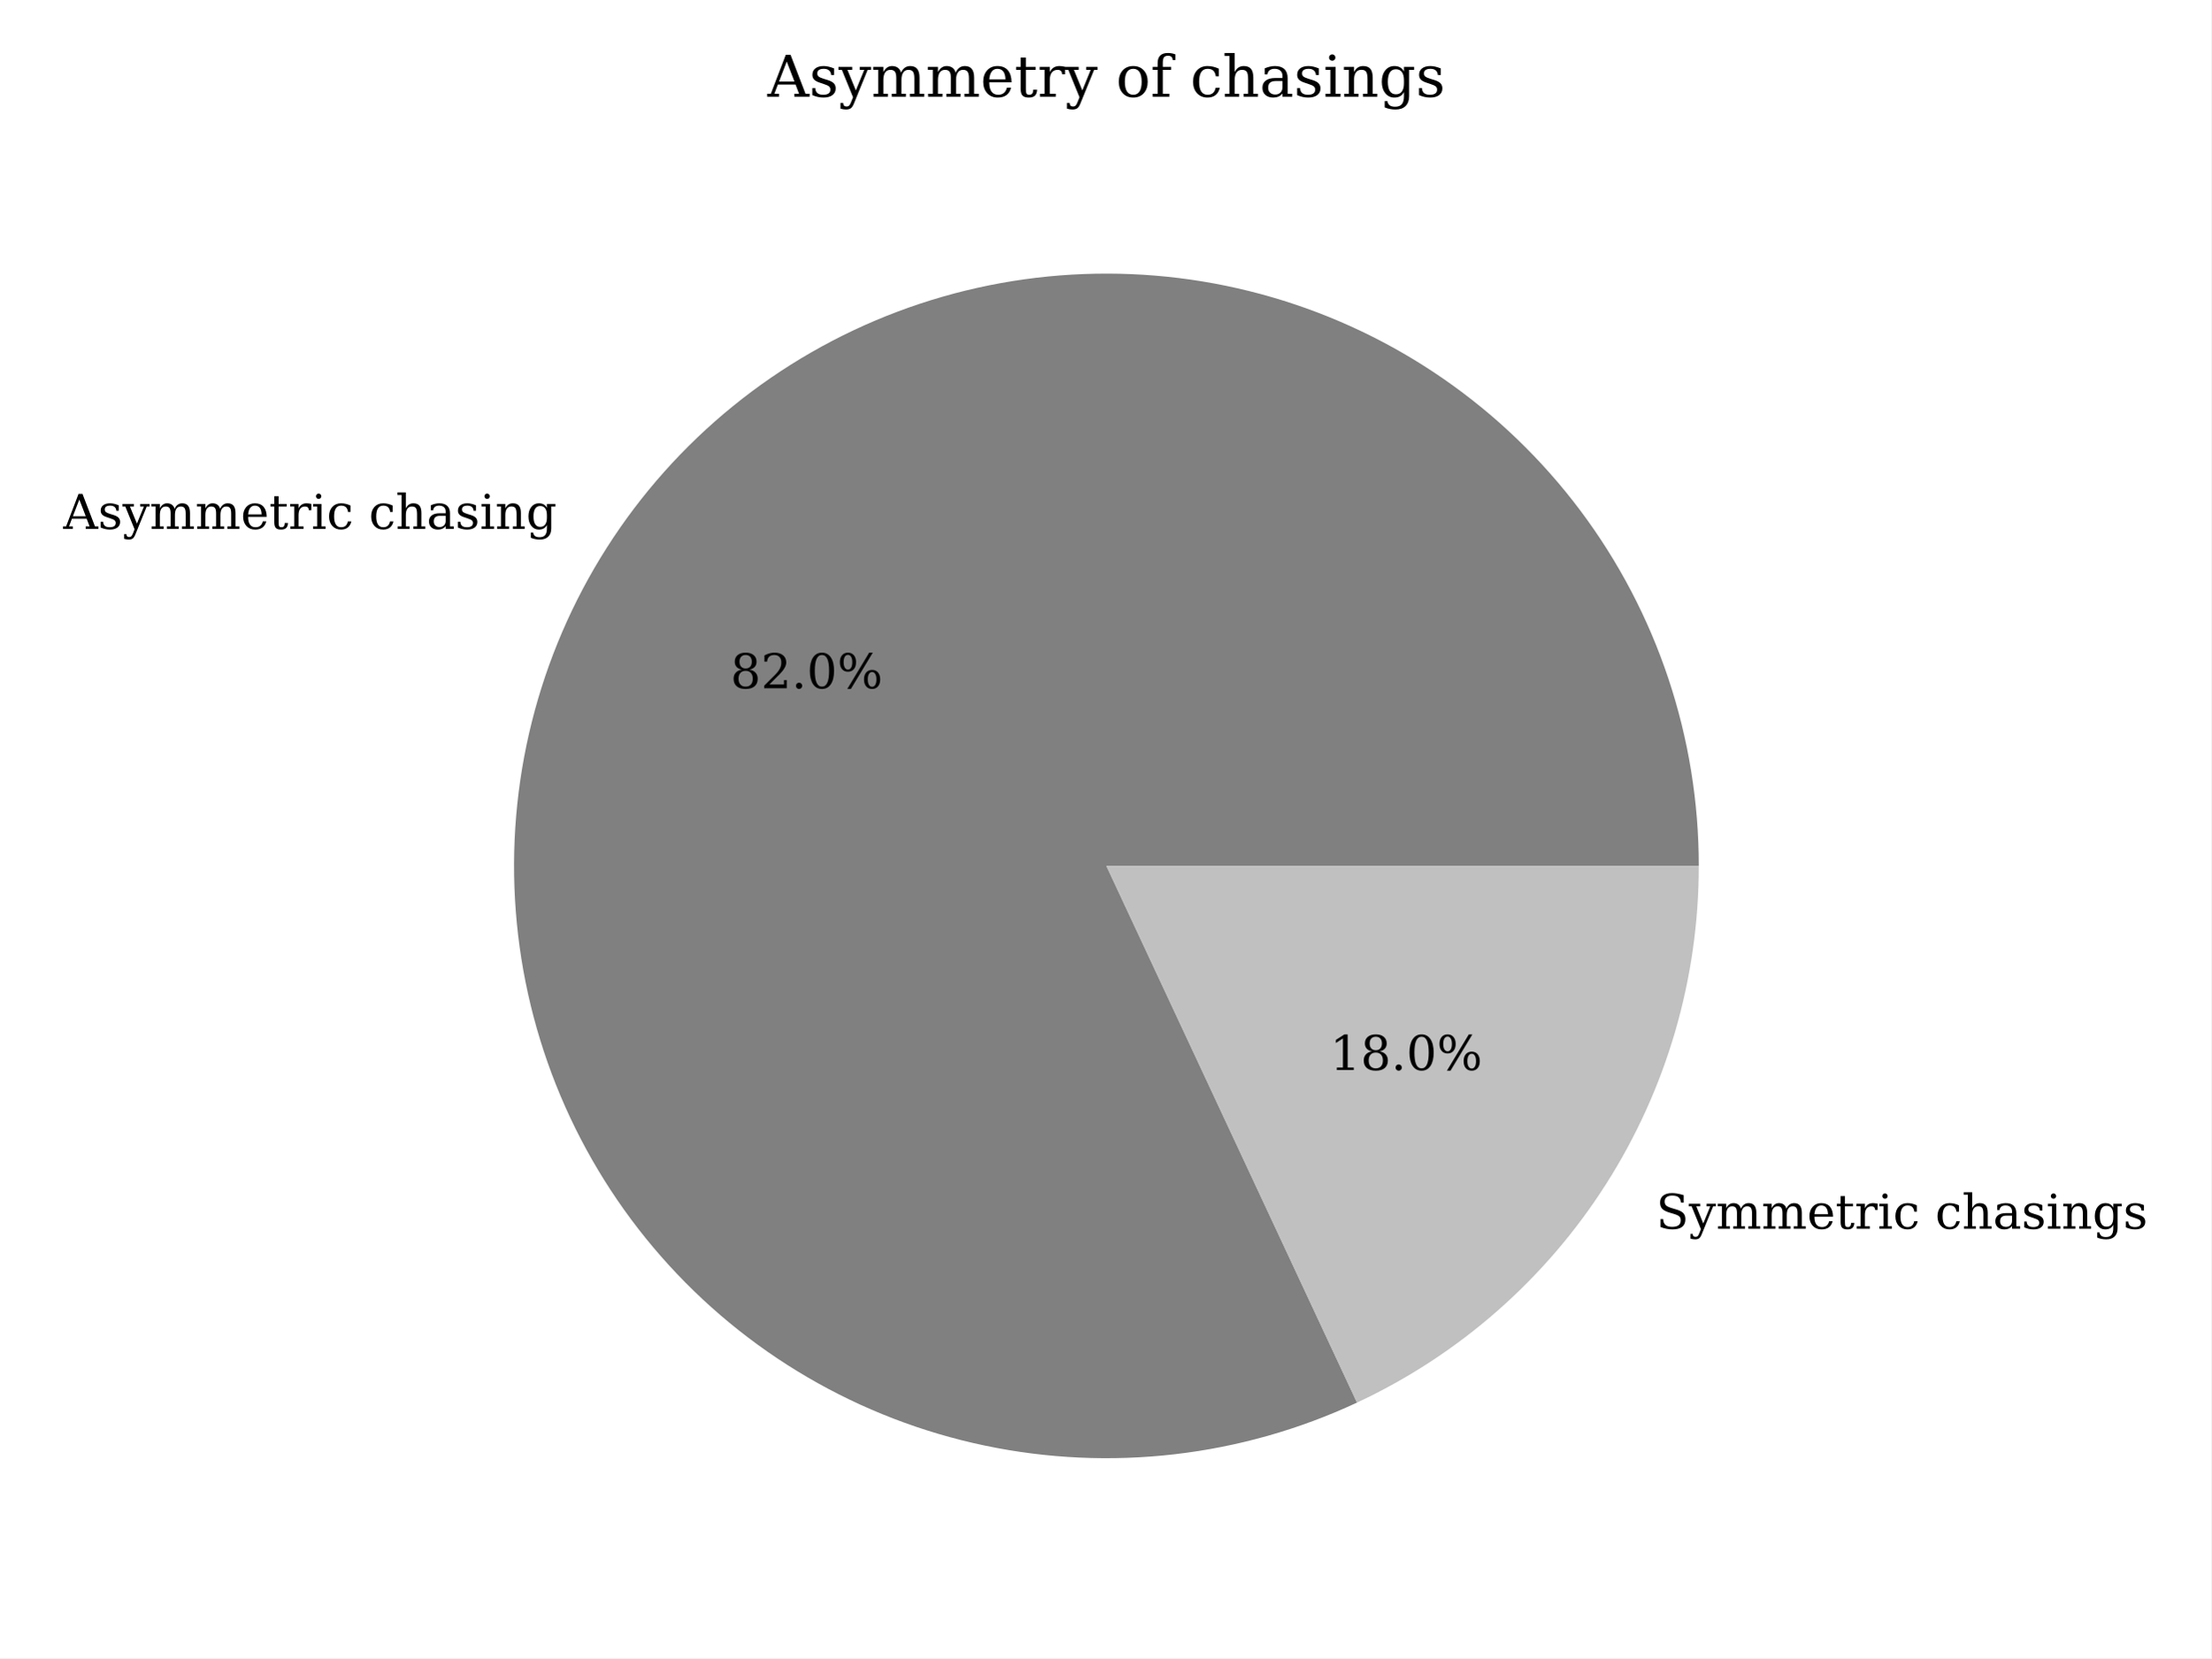
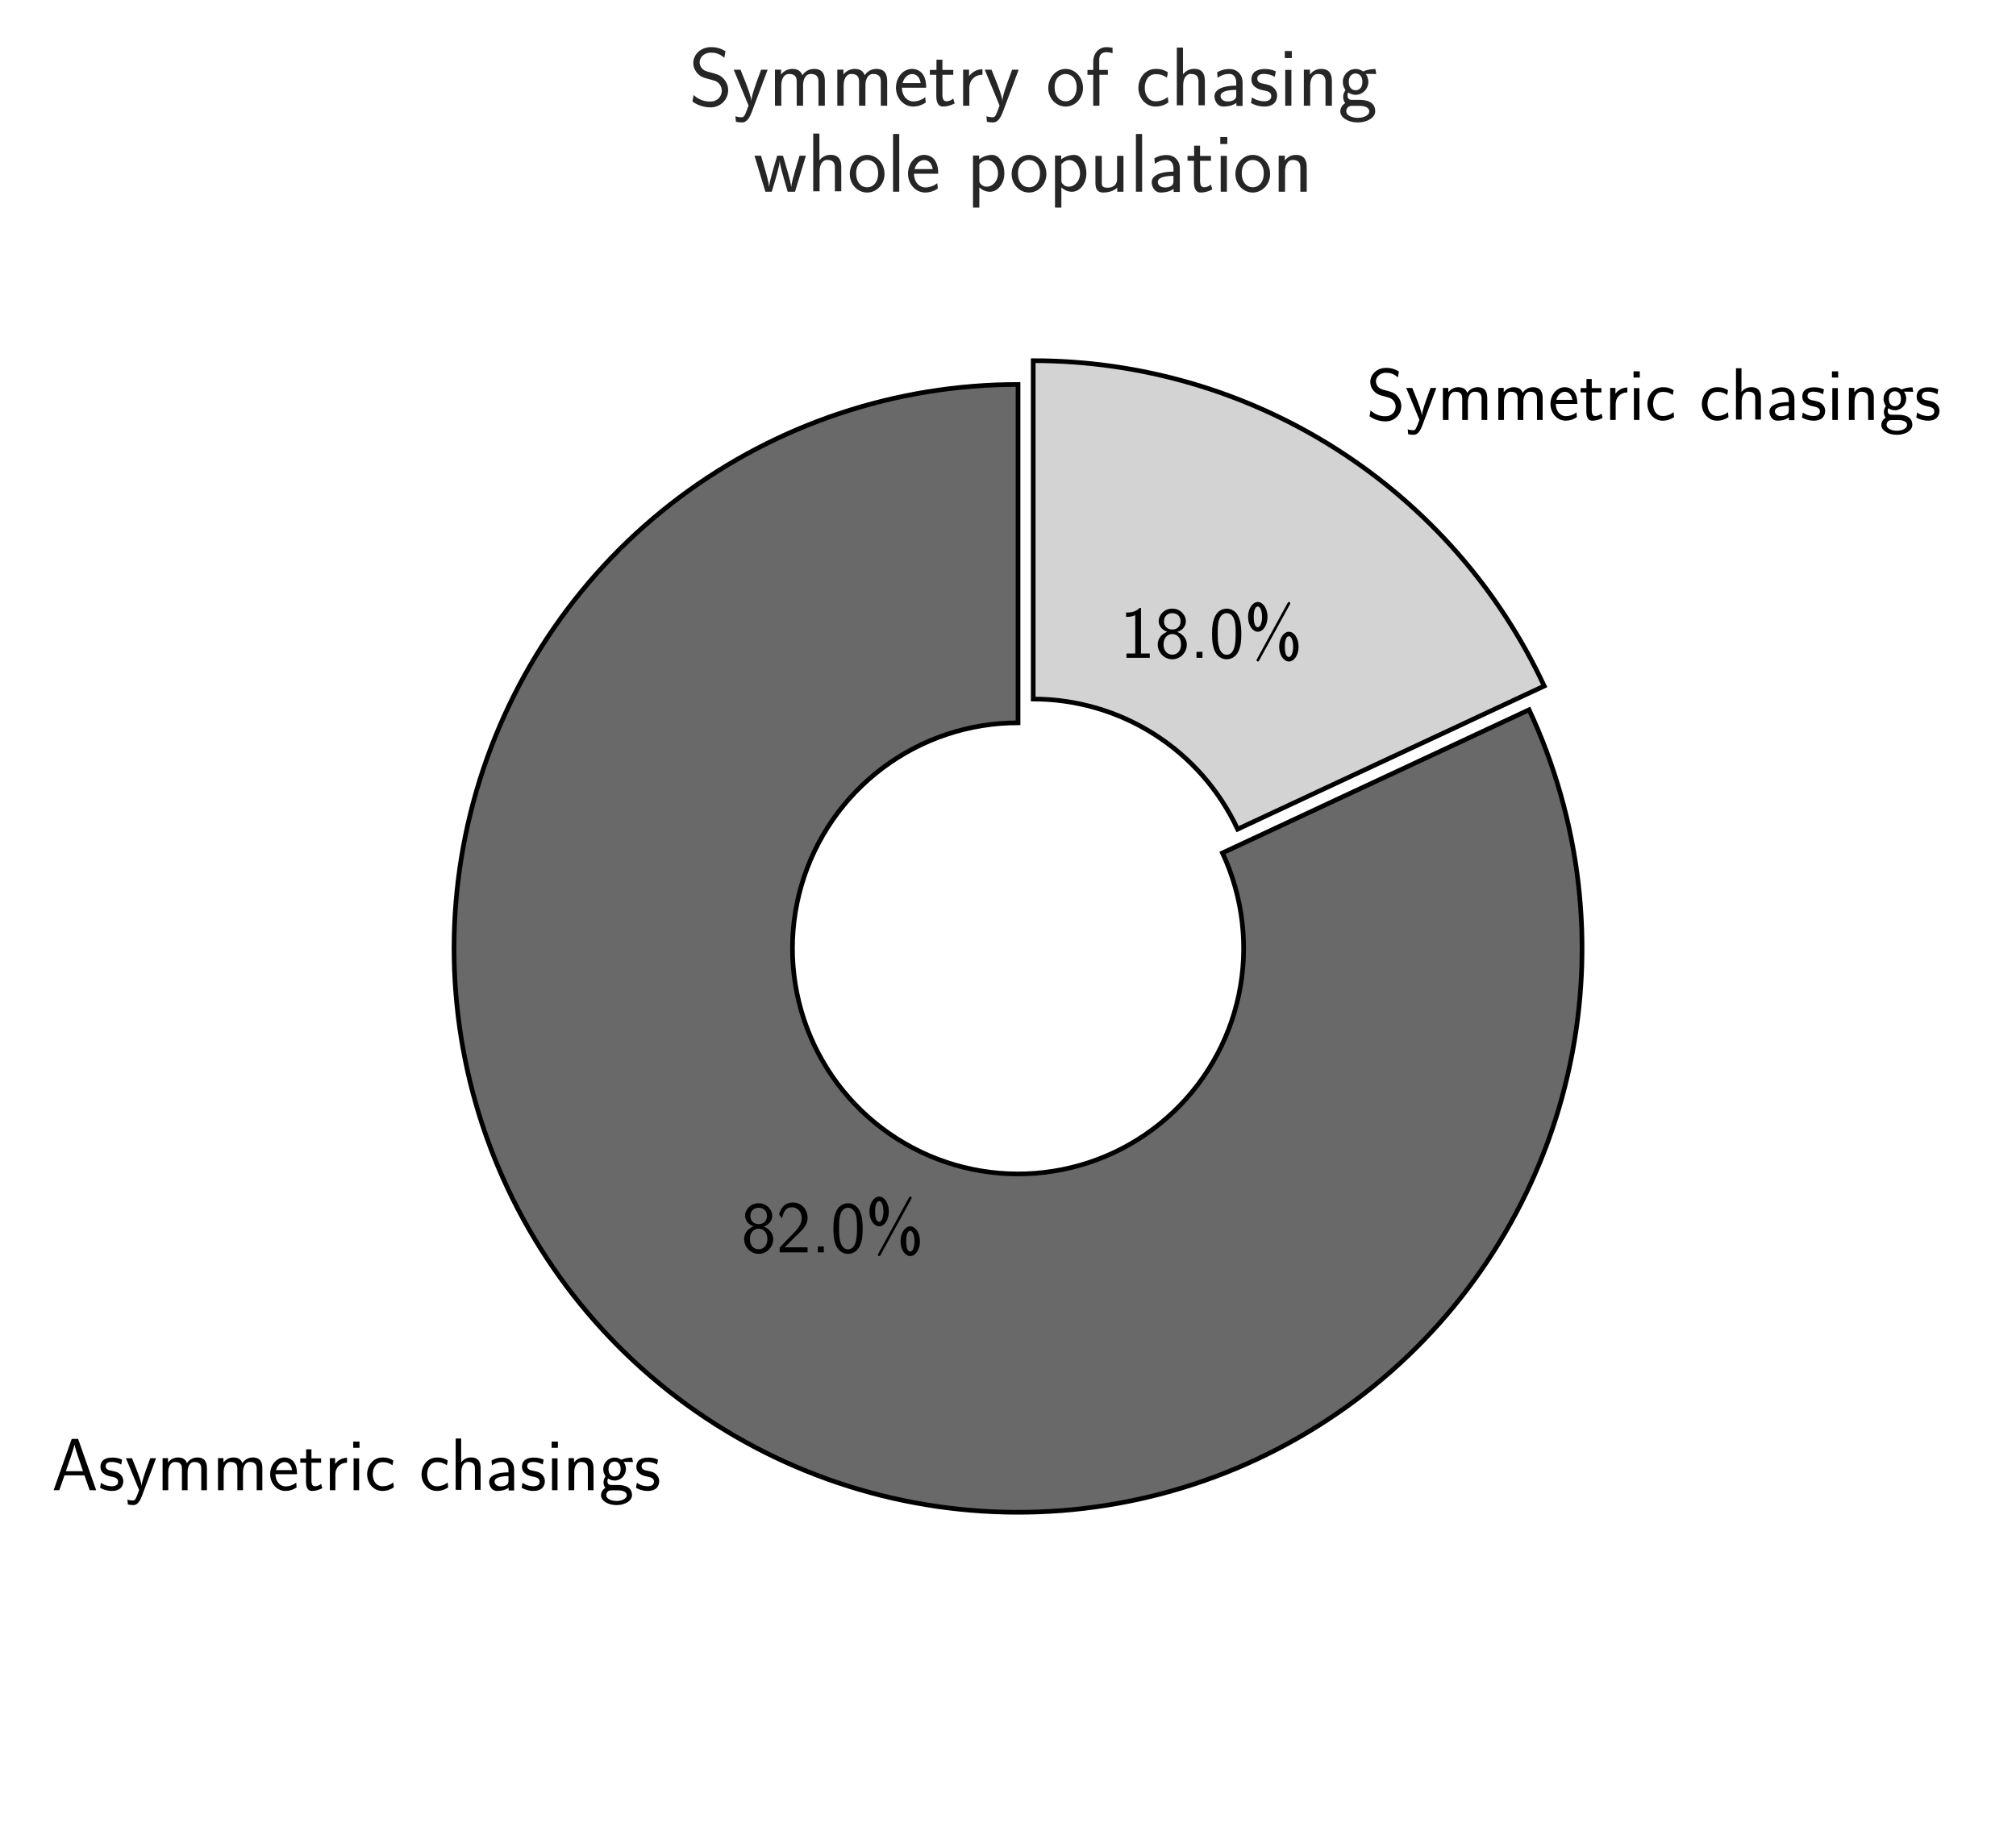
- <svg xmlns="http://www.w3.org/2000/svg" xmlns:xlink="http://www.w3.org/1999/xlink" width="460.8pt" height="345.6pt" viewBox="0 0 460.8 345.6" version="1.1">
+ <svg xmlns="http://www.w3.org/2000/svg" xmlns:xlink="http://www.w3.org/1999/xlink" width="432pt" height="392.4pt" viewBox="0 0 432 392.4" version="1.1">
  <defs>
    <style type="text/css">*{stroke-linejoin: round; stroke-linecap: butt}</style>
  </defs>
  <g id="figure_1">
    <g id="patch_1">
-       <path d="M 0 345.6  L 460.8 345.6  L 460.8 0  L 0 0  z " style="fill: #ffffff" />
+       <path d="M 0 392.4  L 432 392.4  L 432 0  L 0 0  z " style="fill: #ffffff" />
    </g>
    <g id="axes_1">
+       <g id="matplotlib.axis_1" />
+       <g id="matplotlib.axis_2" />
      <g id="patch_2">
-         <path d="M 354.036 180.48  C 354.036 167.208 351.896 154.022 347.698 141.431  C 343.5 128.84 337.298 117.008 329.333 106.391  C 321.368 95.775 311.743 86.511 300.829 78.959  C 289.915 71.407 277.854 65.664 265.111 61.952  C 252.369 58.239 239.11 56.606 225.848 57.115  C 212.585 57.623 199.491 60.268 187.07 64.945  C 174.649 69.623 163.064 76.273 152.76 84.639  C 142.457 93.005 133.569 102.978 126.441 114.174  C 119.313 125.37 114.036 137.642 110.815 150.517  C 107.594 163.393 106.47 176.704 107.487 189.937  C 108.504 203.171 111.648 216.154 116.798 228.386  C 121.948 240.619 129.037 251.941 137.792 261.916  C 146.547 271.891 156.854 280.39 168.314 287.084  C 179.775 293.778 192.241 298.58 205.23 301.305  C 218.22 304.031 231.564 304.643 244.749 303.12  C 257.933 301.597 270.787 297.958 282.813 292.342  L 230.58 180.48  z " style="fill: #808080" />
+         <path d="M 218.154 82.4  C 205.161 82.4 192.253 84.496 179.927 88.605  C 167.601 92.715 156.017 98.786 145.624 106.583  C 135.231 114.381 126.162 123.803 118.769 134.488  C 111.376 145.173 105.753 156.98 102.119 169.454  C 98.485 181.929 96.886 194.908 97.384 207.892  C 97.882 220.876 100.471 233.694 105.05 245.854  C 109.629 258.013 116.139 269.355 124.329 279.442  C 132.52 289.529 142.283 298.229 153.243 305.208  C 164.203 312.186 176.217 317.352 188.822 320.505  C 201.427 323.659 214.458 324.759 227.413 323.763  C 240.368 322.768 253.078 319.69 265.053 314.648  C 277.028 309.606 288.112 302.666 297.878 294.095  C 307.643 285.525 315.963 275.435 322.516 264.215  C 329.069 252.996 333.77 240.792 336.438 228.076  C 339.106 215.36 339.706 202.296 338.215 189.389  C 336.724 176.481 333.161 163.899 327.664 152.126  L 261.958 182.806  C 264.157 187.515 265.582 192.548 266.179 197.711  C 266.775 202.874 266.535 208.1 265.468 213.186  C 264.401 218.273 262.52 223.154 259.899 227.642  C 257.278 232.13 253.95 236.165 250.044 239.594  C 246.138 243.022 241.704 245.798 236.914 247.815  C 232.124 249.832 227.04 251.063 221.858 251.461  C 216.676 251.859 211.463 251.419 206.421 250.158  C 201.38 248.896 196.574 246.83 192.19 244.039  C 187.806 241.247 183.9 237.767 180.624 233.733  C 177.348 229.698 174.744 225.161 172.913 220.297  C 171.081 215.433 170.046 210.306 169.846 205.112  C 169.647 199.919 170.287 194.727 171.74 189.737  C 173.194 184.748 175.443 180.025 178.4 175.751  C 181.358 171.477 184.985 167.708 189.142 164.589  C 193.3 161.47 197.933 159.042 202.863 157.398  C 207.794 155.754 212.957 154.916 218.154 154.916  z " style="fill: #696969; stroke: #000000; stroke-linejoin: miter" />
      </g>
      <g id="patch_3">
-         <path d="M 282.813 292.342  C 304.094 282.405 322.104 266.598 334.719 246.786  C 347.333 226.974 354.036 203.967 354.036 180.48  L 230.58 180.48  z " style="fill: #c0c0c0" />
+         <path d="M 330.909 147.028  C 321.181 126.194 305.707 108.563 286.311 96.214  C 266.916 83.864 244.393 77.303 221.4 77.303  L 221.4 149.818  C 230.597 149.818 239.606 152.443 247.365 157.383  C 255.123 162.322 261.312 169.375 265.204 177.708  z " style="fill: #d3d3d3; stroke: #000000; stroke-linejoin: miter" />
      </g>
-       <g id="matplotlib.axis_1" />
-       <g id="matplotlib.axis_2" />
      <g id="text_1">
-         <g transform="translate(13.18976 110.2317) scale(0.1 -0.1)">
+         <g transform="translate(11.07897 319.3877) scale(0.16 -0.16)">
          <defs>
-             <path id="DejaVuSerif-41" d="M 1281 1691  L 2994 1691  L 2138 3909  L 1281 1691  z M -38 0  L -38 331  L 372 331  L 2034 4666  L 2559 4666  L 4225 331  L 4684 331  L 4684 0  L 2988 0  L 2988 331  L 3506 331  L 3116 1356  L 1153 1356  L 763 331  L 1275 331  L 1275 0  L -38 0  z " transform="scale(0.015625)" />
-             <path id="DejaVuSerif-73" d="M 359 184  L 359 959  L 691 959  Q 703 588 923 403  Q 1144 219 1575 219  Q 1963 219 2166 364  Q 2369 509 2369 788  Q 2369 1006 2220 1140  Q 2072 1275 1594 1428  L 1178 1569  Q 750 1706 558 1912  Q 366 2119 366 2438  Q 366 2894 700 3153  Q 1034 3413 1625 3413  Q 1888 3413 2178 3344  Q 2469 3275 2778 3144  L 2778 2419  L 2447 2419  Q 2434 2741 2221 2922  Q 2009 3103 1644 3103  Q 1281 3103 1095 2975  Q 909 2847 909 2591  Q 909 2381 1050 2254  Q 1191 2128 1613 1997  L 2069 1856  Q 2541 1709 2748 1489  Q 2956 1269 2956 922  Q 2956 450 2595 179  Q 2234 -91 1600 -91  Q 1278 -91 972 -22  Q 666 47 359 184  z " transform="scale(0.015625)" />
-             <path id="DejaVuSerif-79" d="M 1381 -609  L 1600 -56  L 359 2988  L -19 2988  L -19 3322  L 1509 3322  L 1509 2988  L 978 2988  L 1913 703  L 2847 2988  L 2350 2988  L 2350 3322  L 3597 3322  L 3597 2988  L 3225 2988  L 1703 -750  Q 1547 -1138 1356 -1280  Q 1166 -1422 819 -1422  Q 672 -1422 517 -1397  Q 363 -1372 206 -1325  L 206 -691  L 500 -691  Q 519 -903 608 -995  Q 697 -1088 884 -1088  Q 1056 -1088 1161 -992  Q 1266 -897 1381 -609  z " transform="scale(0.015625)" />
-             <path id="DejaVuSerif-6d" d="M 3316 2675  Q 3481 3041 3739 3227  Q 3997 3413 4341 3413  Q 4863 3413 5119 3089  Q 5375 2766 5375 2113  L 5375 331  L 5894 331  L 5894 0  L 4300 0  L 4300 331  L 4800 331  L 4800 2047  Q 4800 2556 4650 2772  Q 4500 2988 4153 2988  Q 3769 2988 3567 2697  Q 3366 2406 3366 1850  L 3366 331  L 3866 331  L 3866 0  L 2291 0  L 2291 331  L 2791 331  L 2791 2069  Q 2791 2566 2641 2777  Q 2491 2988 2144 2988  Q 1759 2988 1557 2697  Q 1356 2406 1356 1850  L 1356 331  L 1856 331  L 1856 0  L 263 0  L 263 331  L 781 331  L 781 2994  L 231 2994  L 231 3322  L 1356 3322  L 1356 2731  Q 1516 3063 1762 3238  Q 2009 3413 2322 3413  Q 2709 3413 2968 3220  Q 3228 3028 3316 2675  z " transform="scale(0.015625)" />
-             <path id="DejaVuSerif-65" d="M 3469 1600  L 991 1600  L 991 1575  Q 991 903 1244 561  Q 1497 219 1991 219  Q 2369 219 2611 417  Q 2853 616 2950 1006  L 3413 1006  Q 3275 459 2904 184  Q 2534 -91 1931 -91  Q 1203 -91 761 389  Q 319 869 319 1663  Q 319 2450 753 2931  Q 1188 3413 1894 3413  Q 2647 3413 3050 2948  Q 3453 2484 3469 1600  z M 2791 1931  Q 2772 2513 2545 2808  Q 2319 3103 1894 3103  Q 1497 3103 1269 2806  Q 1041 2509 991 1931  L 2791 1931  z " transform="scale(0.015625)" />
-             <path id="DejaVuSerif-74" d="M 691 2988  L 184 2988  L 184 3322  L 691 3322  L 691 4353  L 1269 4353  L 1269 3322  L 2350 3322  L 2350 2988  L 1269 2988  L 1269 878  Q 1269 456 1350 337  Q 1431 219 1650 219  Q 1875 219 1978 351  Q 2081 484 2088 781  L 2522 781  Q 2497 328 2275 118  Q 2053 -91 1600 -91  Q 1103 -91 897 129  Q 691 350 691 878  L 691 2988  z " transform="scale(0.015625)" />
-             <path id="DejaVuSerif-72" d="M 3059 3328  L 3059 2497  L 2728 2497  Q 2713 2744 2591 2866  Q 2469 2988 2234 2988  Q 1809 2988 1582 2694  Q 1356 2400 1356 1850  L 1356 331  L 2022 331  L 2022 0  L 263 0  L 263 331  L 781 331  L 781 2994  L 231 2994  L 231 3322  L 1356 3322  L 1356 2731  Q 1525 3078 1790 3245  Q 2056 3413 2438 3413  Q 2578 3413 2733 3391  Q 2888 3369 3059 3328  z " transform="scale(0.015625)" />
-             <path id="DejaVuSerif-69" d="M 622 4353  Q 622 4497 726 4603  Q 831 4709 978 4709  Q 1122 4709 1226 4603  Q 1331 4497 1331 4353  Q 1331 4206 1228 4103  Q 1125 4000 978 4000  Q 831 4000 726 4103  Q 622 4206 622 4353  z M 1356 331  L 1900 331  L 1900 0  L 231 0  L 231 331  L 781 331  L 781 2988  L 231 2988  L 231 3322  L 1356 3322  L 1356 331  z " transform="scale(0.015625)" />
-             <path id="DejaVuSerif-63" d="M 3291 997  Q 3169 466 2822 187  Q 2475 -91 1925 -91  Q 1200 -91 759 389  Q 319 869 319 1663  Q 319 2459 759 2936  Q 1200 3413 1925 3413  Q 2241 3413 2553 3339  Q 2866 3266 3181 3116  L 3181 2266  L 2847 2266  Q 2781 2703 2561 2903  Q 2341 3103 1931 3103  Q 1466 3103 1228 2742  Q 991 2381 991 1663  Q 991 944 1227 581  Q 1463 219 1931 219  Q 2303 219 2525 412  Q 2747 606 2828 997  L 3291 997  z " transform="scale(0.015625)" />
-             <path id="DejaVuSerif-20" transform="scale(0.015625)" />
-             <path id="DejaVuSerif-68" d="M 263 0  L 263 331  L 781 331  L 781 4531  L 231 4531  L 231 4863  L 1356 4863  L 1356 2731  Q 1516 3069 1770 3241  Q 2025 3413 2363 3413  Q 2913 3413 3172 3097  Q 3431 2781 3431 2113  L 3431 331  L 3944 331  L 3944 0  L 2356 0  L 2356 331  L 2853 331  L 2853 1931  Q 2853 2541 2704 2764  Q 2556 2988 2175 2988  Q 1775 2988 1565 2697  Q 1356 2406 1356 1850  L 1356 331  L 1856 331  L 1856 0  L 263 0  z " transform="scale(0.015625)" />
-             <path id="DejaVuSerif-61" d="M 2547 1044  L 2547 1747  L 1806 1747  Q 1378 1747 1168 1562  Q 959 1378 959 997  Q 959 650 1171 447  Q 1384 244 1747 244  Q 2106 244 2326 466  Q 2547 688 2547 1044  z M 3122 2075  L 3122 331  L 3634 331  L 3634 0  L 2547 0  L 2547 359  Q 2356 128 2106 18  Q 1856 -91 1522 -91  Q 969 -91 644 203  Q 319 497 319 997  Q 319 1513 691 1797  Q 1063 2081 1741 2081  L 2547 2081  L 2547 2309  Q 2547 2688 2317 2895  Q 2088 3103 1672 3103  Q 1328 3103 1125 2947  Q 922 2791 872 2484  L 575 2484  L 575 3156  Q 875 3284 1158 3348  Q 1441 3413 1709 3413  Q 2400 3413 2761 3070  Q 3122 2728 3122 2075  z " transform="scale(0.015625)" />
-             <path id="DejaVuSerif-6e" d="M 263 0  L 263 331  L 781 331  L 781 2988  L 231 2988  L 231 3322  L 1356 3322  L 1356 2731  Q 1516 3069 1770 3241  Q 2025 3413 2363 3413  Q 2913 3413 3172 3097  Q 3431 2781 3431 2113  L 3431 331  L 3944 331  L 3944 0  L 2356 0  L 2356 331  L 2853 331  L 2853 1931  Q 2853 2541 2703 2767  Q 2553 2994 2175 2994  Q 1775 2994 1565 2701  Q 1356 2409 1356 1850  L 1356 331  L 1856 331  L 1856 0  L 263 0  z " transform="scale(0.015625)" />
-             <path id="DejaVuSerif-67" d="M 3359 2988  L 3359 72  Q 3359 -644 2965 -1033  Q 2572 -1422 1844 -1422  Q 1516 -1422 1216 -1362  Q 916 -1303 641 -1184  L 641 -488  L 941 -488  Q 997 -813 1206 -963  Q 1416 -1113 1806 -1113  Q 2313 -1113 2548 -827  Q 2784 -541 2784 72  L 2784 519  Q 2616 206 2355 57  Q 2094 -91 1709 -91  Q 1097 -91 708 395  Q 319 881 319 1663  Q 319 2444 706 2928  Q 1094 3413 1709 3413  Q 2094 3413 2355 3264  Q 2616 3116 2784 2803  L 2784 3322  L 3909 3322  L 3909 2988  L 3359 2988  z M 2784 1825  Q 2784 2422 2554 2737  Q 2325 3053 1888 3053  Q 1444 3053 1217 2703  Q 991 2353 991 1663  Q 991 975 1217 622  Q 1444 269 1888 269  Q 2325 269 2554 583  Q 2784 897 2784 1497  L 2784 1825  z " transform="scale(0.015625)" />
+             <path id="CMSS17-41" d="M 2272 4416  L 1722 4416  L 166 0  L 653 0  L 1101 1280  L 2816 1280  L 3270 0  L 3827 0  L 2272 4416  z M 2694 1637  L 1222 1637  C 1530 2528 1914 3638 1958 3925  L 1965 3925  C 2010 3663 2138 3281 2246 2956  L 2694 1637  z " transform="scale(0.015625)" />
+             <path id="CMSS17-73" d="M 2061 2627  C 1683 2807 1389 2807 1197 2807  C 742 2807 198 2648 198 2003  C 198 1359 902 1218 1094 1179  C 1389 1122 1715 1058 1715 740  C 1715 337 1254 337 1171 337  C 915 337 563 407 243 638  L 166 210  C 531 0 883 -64 1178 -64  C 1965 -64 2163 416 2163 781  C 2163 1094 1984 1305 1862 1401  C 1651 1568 1574 1587 1050 1696  C 960 1709 646 1779 646 2066  C 646 2432 1050 2432 1139 2432  C 1555 2432 1811 2303 1984 2208  L 2061 2627  z " transform="scale(0.015625)" />
+             <path id="CMSS17-79" d="M 2675 2752  L 2176 2752  C 1632 1294 1446 702 1434 383  L 1427 383  C 1408 696 1126 1460 902 2007  L 602 2752  L 83 2752  L 1216 13  C 1146 -178 1043 -465 1011 -529  C 870 -885 774 -885 672 -885  C 646 -885 442 -885 211 -809  L 250 -1229  C 410 -1261 570 -1280 685 -1280  C 845 -1280 1165 -1280 1459 -497  L 2675 2752  z " transform="scale(0.015625)" />
+             <path id="CMSS17-6d" d="M 4288 1877  C 4288 2308 4179 2816 3462 2816  C 2982 2816 2694 2516 2566 2331  C 2451 2670 2182 2816 1798 2816  C 1363 2816 1088 2568 941 2389  L 941 2758  L 474 2758  L 474 0  L 960 0  L 960 1559  C 960 1939 1101 2428 1555 2428  C 2138 2428 2138 2016 2138 1829  L 2138 0  L 2624 0  L 2624 1559  C 2624 1939 2765 2428 3219 2428  C 3802 2428 3802 2016 3802 1829  L 3802 0  L 4288 0  L 4288 1877  z " transform="scale(0.015625)" />
+             <path id="CMSS17-65" d="M 2502 1377  C 2502 1590 2490 2003 2285 2345  C 2061 2713 1696 2816 1421 2816  C 755 2816 192 2188 192 1375  C 192 582 774 -64 1510 -64  C 1798 -64 2150 19 2470 248  C 2470 274 2458 414 2451 420  C 2451 433 2432 630 2432 656  C 2125 407 1773 325 1517 325  C 1107 325 666 667 646 1377  L 2502 1377  z M 698 1728  C 781 2084 1062 2421 1421 2421  C 1517 2421 1965 2421 2080 1728  L 698 1728  z " transform="scale(0.015625)" />
+             <path id="CMSS17-74" d="M 1069 2368  L 1901 2368  L 1901 2737  L 1069 2737  L 1069 3520  L 614 3520  L 614 2737  L 109 2737  L 109 2368  L 602 2368  L 602 749  C 602 384 685 -64 1107 -64  C 1427 -64 1722 25 2003 172  L 1901 548  C 1747 414 1562 337 1363 337  C 1082 337 1069 696 1069 856  L 1069 2368  z " transform="scale(0.015625)" />
+             <path id="CMSS17-72" d="M 954 1363  C 954 1965 1395 2368 1958 2368  L 1958 2789  C 1549 2789 1165 2585 934 2253  L 934 2758  L 480 2758  L 480 0  L 954 0  L 954 1363  z " transform="scale(0.015625)" />
+             <path id="CMSS17-69" d="M 979 4183  L 442 4183  L 442 3648  L 979 3648  L 979 4183  z M 947 2739  L 474 2739  L 474 0  L 947 0  L 947 2739  z " transform="scale(0.015625)" />
+             <path id="CMSS17-63" d="M 2464 2541  C 2464 2585 2170 2714 2093 2739  C 1882 2816 1613 2816 1542 2816  C 710 2816 211 2093 211 1363  C 211 595 768 -64 1517 -64  C 1946 -64 2253 76 2502 242  L 2464 664  C 2189 453 1869 337 1523 337  C 1024 337 698 774 698 1369  C 698 1831 909 2414 1549 2414  C 1901 2414 2099 2343 2394 2145  L 2464 2541  z " transform="scale(0.015625)" />
+             <path id="CMSS17-68" d="M 2618 1891  C 2618 2292 2522 2820 1798 2820  C 1395 2820 1133 2623 947 2407  L 947 4448  L 474 4448  L 474 32  L 960 32  L 960 1573  C 960 1973 1114 2432 1549 2432  C 2112 2432 2131 2056 2131 1839  L 2131 32  L 2618 32  L 2618 1891  z " transform="scale(0.015625)" />
+             <path id="CMSS17-61" d="M 2406 1791  C 2406 2392 1978 2808 1402 2808  C 1120 2808 813 2757 461 2553  L 499 2135  C 659 2248 934 2432 1395 2432  C 1722 2432 1920 2180 1920 1782  L 1920 1536  C 896 1536 256 1238 256 726  C 256 461 416 -64 947 -64  C 1043 -64 1562 -64 1933 217  L 1933 -19  L 2406 -19  L 2406 1791  z M 1920 816  C 1920 701 1920 548 1728 434  C 1562 325 1350 325 1261 325  C 941 325 723 511 723 744  C 723 1211 1722 1211 1920 1211  L 1920 816  z " transform="scale(0.015625)" />
+             <path id="CMSS17-6e" d="M 2618 1877  C 2618 2283 2522 2816 1798 2816  C 1389 2816 1120 2606 941 2389  L 941 2758  L 474 2758  L 474 0  L 960 0  L 960 1559  C 960 1964 1114 2428 1549 2428  C 2112 2428 2131 2048 2131 1829  L 2131 0  L 2618 0  L 2618 1877  z " transform="scale(0.015625)" />
+             <path id="CMSS17-67" d="M 2848 2808  C 2483 2808 2170 2738 1914 2617  C 1702 2777 1485 2808 1338 2808  C 781 2808 358 2349 358 1814  C 358 1468 550 1207 563 1195  C 448 1035 384 863 384 672  C 384 448 474 289 544 200  C 211 -3 166 -314 166 -435  C 166 -898 749 -1280 1498 -1280  C 2253 -1280 2835 -898 2835 -428  C 2835 448 1856 448 1587 448  L 1069 448  C 973 448 717 448 717 791  C 717 921 774 1004 781 1010  C 877 940 1075 832 1338 832  C 1869 832 2310 1278 2310 1827  C 2310 2132 2170 2355 2112 2432  L 2131 2432  C 2150 2432 2419 2432 2515 2432  C 2720 2432 2739 2429 2918 2419  L 2848 2808  z M 1338 1182  C 1120 1182 813 1315 813 1823  C 813 2375 1165 2464 1331 2464  C 1549 2464 1856 2331 1856 1823  C 1856 1271 1504 1182 1338 1182  z M 1581 -10  C 1734 -10 2381 -10 2381 -442  C 2381 -714 1984 -929 1504 -929  C 1018 -929 621 -720 621 -435  C 621 -403 621 -10 1062 -10  L 1581 -10  z " transform="scale(0.015625)" />
          </defs>
-           <use xlink:href="#DejaVuSerif-41" />
-           <use xlink:href="#DejaVuSerif-73" x="72.217" />
-           <use xlink:href="#DejaVuSerif-79" x="123.535" />
-           <use xlink:href="#DejaVuSerif-6d" x="180.029" />
-           <use xlink:href="#DejaVuSerif-6d" x="274.854" />
-           <use xlink:href="#DejaVuSerif-65" x="369.678" />
-           <use xlink:href="#DejaVuSerif-74" x="428.857" />
-           <use xlink:href="#DejaVuSerif-72" x="469.043" />
-           <use xlink:href="#DejaVuSerif-69" x="516.846" />
-           <use xlink:href="#DejaVuSerif-63" x="548.828" />
-           <use xlink:href="#DejaVuSerif-20" x="604.834" />
-           <use xlink:href="#DejaVuSerif-63" x="636.621" />
-           <use xlink:href="#DejaVuSerif-68" x="692.627" />
-           <use xlink:href="#DejaVuSerif-61" x="757.031" />
-           <use xlink:href="#DejaVuSerif-73" x="816.65" />
-           <use xlink:href="#DejaVuSerif-69" x="867.969" />
-           <use xlink:href="#DejaVuSerif-6e" x="899.951" />
-           <use xlink:href="#DejaVuSerif-67" x="964.355" />
+           <use xlink:href="#CMSS17-41" transform="scale(0.996264)" />
+           <use xlink:href="#CMSS17-73" transform="translate(62.21786 0) scale(0.996264)" />
+           <use xlink:href="#CMSS17-79" transform="translate(98.1314 0) scale(0.996264)" />
+           <use xlink:href="#CMSS17-6d" transform="translate(141.1315 0) scale(0.996264)" />
+           <use xlink:href="#CMSS17-6d" transform="translate(215.3608 0) scale(0.996264)" />
+           <use xlink:href="#CMSS17-65" transform="translate(289.59 0) scale(0.996264)" />
+           <use xlink:href="#CMSS17-74" transform="translate(331.2289 0) scale(0.996264)" />
+           <use xlink:href="#CMSS17-72" transform="translate(365.0604 0) scale(0.996264)" />
+           <use xlink:href="#CMSS17-69" transform="translate(396.9702 0) scale(0.996264)" />
+           <use xlink:href="#CMSS17-63" transform="translate(419.1509 0) scale(0.996264)" />
+           <use xlink:href="#CMSS17-63" transform="translate(492.0189 0) scale(0.996264)" />
+           <use xlink:href="#CMSS17-68" transform="translate(533.6577 0) scale(0.996264)" />
+           <use xlink:href="#CMSS17-61" transform="translate(581.8626 0) scale(0.996264)" />
+           <use xlink:href="#CMSS17-73" transform="translate(626.7846 0) scale(0.996264)" />
+           <use xlink:href="#CMSS17-69" transform="translate(662.6981 0) scale(0.996264)" />
+           <use xlink:href="#CMSS17-6e" transform="translate(684.8788 0) scale(0.996264)" />
+           <use xlink:href="#CMSS17-67" transform="translate(733.0838 0) scale(0.996264)" />
+           <use xlink:href="#CMSS17-73" transform="translate(779.9274 0) scale(0.996264)" />
        </g>
      </g>
      <g id="text_2">
-         <g transform="translate(152.2131 143.4558) scale(0.1 -0.1)">
+         <g transform="translate(158.8306 268.4135) scale(0.16 -0.16)">
          <defs>
-             <path id="DejaVuSerif-38" d="M 2981 1275  Q 2981 1775 2732 2051  Q 2484 2328 2034 2328  Q 1584 2328 1336 2051  Q 1088 1775 1088 1275  Q 1088 772 1336 495  Q 1584 219 2034 219  Q 2484 219 2732 495  Q 2981 772 2981 1275  z M 2853 3541  Q 2853 3966 2637 4203  Q 2422 4441 2034 4441  Q 1650 4441 1433 4203  Q 1216 3966 1216 3541  Q 1216 3113 1433 2875  Q 1650 2638 2034 2638  Q 2422 2638 2637 2875  Q 2853 3113 2853 3541  z M 2516 2484  Q 3047 2413 3344 2092  Q 3641 1772 3641 1275  Q 3641 619 3225 264  Q 2809 -91 2034 -91  Q 1263 -91 845 264  Q 428 619 428 1275  Q 428 1772 725 2092  Q 1022 2413 1556 2484  Q 1084 2569 832 2842  Q 581 3116 581 3541  Q 581 4103 968 4426  Q 1356 4750 2034 4750  Q 2713 4750 3100 4426  Q 3488 4103 3488 3541  Q 3488 3116 3236 2842  Q 2984 2569 2516 2484  z " transform="scale(0.015625)" />
-             <path id="DejaVuSerif-32" d="M 819 3553  L 469 3553  L 469 4384  Q 803 4563 1142 4656  Q 1481 4750 1806 4750  Q 2534 4750 2956 4397  Q 3378 4044 3378 3438  Q 3378 2753 2422 1800  Q 2347 1728 2309 1691  L 1131 513  L 3078 513  L 3078 1088  L 3444 1088  L 3444 0  L 434 0  L 434 341  L 1850 1753  Q 2319 2222 2519 2614  Q 2719 3006 2719 3438  Q 2719 3909 2473 4175  Q 2228 4441 1797 4441  Q 1350 4441 1106 4219  Q 863 3997 819 3553  z " transform="scale(0.015625)" />
-             <path id="DejaVuSerif-2e" d="M 603 325  Q 603 500 722 622  Q 841 744 1019 744  Q 1191 744 1312 622  Q 1434 500 1434 325  Q 1434 153 1312 31  Q 1191 -91 1019 -91  Q 841 -91 722 29  Q 603 150 603 325  z " transform="scale(0.015625)" />
-             <path id="DejaVuSerif-30" d="M 2034 219  Q 2513 219 2750 744  Q 2988 1269 2988 2328  Q 2988 3391 2750 3916  Q 2513 4441 2034 4441  Q 1556 4441 1318 3916  Q 1081 3391 1081 2328  Q 1081 1269 1318 744  Q 1556 219 2034 219  z M 2034 -91  Q 1275 -91 848 546  Q 422 1184 422 2328  Q 422 3475 848 4112  Q 1275 4750 2034 4750  Q 2797 4750 3222 4112  Q 3647 3475 3647 2328  Q 3647 1184 3222 546  Q 2797 -91 2034 -91  z " transform="scale(0.015625)" />
-             <path id="DejaVuSerif-25" d="M 1434 4459  Q 1159 4459 1004 4200  Q 850 3941 850 3475  Q 850 3016 1008 2753  Q 1166 2491 1434 2491  Q 1700 2491 1854 2752  Q 2009 3013 2009 3475  Q 2009 3938 1854 4198  Q 1700 4459 1434 4459  z M 4653 2169  Q 4381 2169 4226 1906  Q 4072 1644 4072 1178  Q 4072 719 4228 458  Q 4384 197 4653 197  Q 4922 197 5075 458  Q 5228 719 5228 1178  Q 5228 1641 5073 1905  Q 4919 2169 4653 2169  z M 4653 2450  Q 5147 2450 5437 2106  Q 5728 1763 5728 1178  Q 5728 594 5436 251  Q 5144 -91 4653 -91  Q 4153 -91 3862 251  Q 3572 594 3572 1178  Q 3572 1766 3864 2108  Q 4156 2450 4653 2450  z M 4263 4750  L 4738 4750  L 1819 -91  L 1344 -91  L 4263 4750  z M 1428 4750  Q 1922 4750 2215 4408  Q 2509 4066 2509 3481  Q 2509 2891 2217 2550  Q 1925 2209 1428 2209  Q 931 2209 642 2551  Q 353 2894 353 3481  Q 353 4063 643 4406  Q 934 4750 1428 4750  z " transform="scale(0.015625)" />
+             <path id="CMSS17-38" d="M 1933 2222  C 2419 2380 2669 2760 2669 3134  C 2669 3722 2157 4229 1504 4229  C 826 4229 333 3708 333 3144  C 333 2780 576 2403 1069 2241  C 442 1997 250 1512 250 1149  C 250 446 819 -128 1498 -128  C 2202 -128 2752 455 2752 1138  C 2752 1557 2502 2000 1933 2222  z M 1504 2432  C 1075 2432 787 2712 787 3136  C 787 3566 1075 3840 1504 3840  C 1901 3840 2214 3591 2214 3136  C 2214 2687 1907 2432 1504 2432  z M 1504 267  C 1139 267 749 517 749 1156  C 749 1813 1184 2043 1498 2043  C 1843 2043 2253 1800 2253 1156  C 2253 491 1830 267 1504 267  z " transform="scale(0.015625)" />
+             <path id="CMSS17-32" d="M 1651 1357  C 1830 1541 2099 1764 2285 1987  C 2464 2204 2701 2511 2701 2957  C 2701 3657 2227 4288 1421 4288  C 787 4288 422 3893 250 3274  L 499 2929  C 640 3510 838 3880 1338 3880  C 1888 3880 2195 3433 2195 2942  C 2195 2355 1747 1901 1408 1563  C 1030 1187 659 804 301 408  L 301 0  L 2701 0  L 2701 433  L 1613 433  C 1536 433 1459 433 1382 433  L 742 433  L 742 439  L 1651 1357  z " transform="scale(0.015625)" />
+             <path id="CMSS17-2e" d="M 1088 510  L 576 510  L 576 0  L 1088 0  L 1088 510  z " transform="scale(0.015625)" />
+             <path id="CMSS17-30" d="M 2758 2044  C 2758 2405 2752 3077 2490 3596  C 2227 4096 1805 4229 1504 4229  C 1069 4229 698 3975 506 3570  C 301 3146 243 2709 243 2044  C 243 1589 262 1031 493 543  C 755 5 1197 -128 1498 -128  C 1894 -128 2278 81 2496 518  C 2720 974 2758 1474 2758 2044  z M 1498 261  C 1011 261 864 811 819 995  C 742 1310 730 1614 730 2114  C 730 2506 730 2948 851 3297  C 998 3701 1254 3840 1498 3840  C 1971 3840 2125 3372 2176 3208  C 2272 2873 2272 2481 2272 2114  C 2272 1526 2272 261 1498 261  z " transform="scale(0.015625)" />
+             <path id="CMSS17-25" d="M 3923 4583  C 3962 4647 3962 4679 3962 4685  C 3962 4755 3904 4800 3853 4800  C 3782 4800 3750 4749 3718 4685  L 1101 -104  C 1088 -129 1062 -167 1062 -206  C 1062 -276 1120 -320 1178 -320  C 1235 -320 1248 -295 1299 -206  L 3923 4583  z M 4678 959  C 4678 1698 4282 2240 3846 2240  C 3418 2240 3008 1711 3008 959  C 3008 208 3418 -320 3846 -320  C 4288 -320 4678 221 4678 959  z M 3846 68  C 3712 68 3494 189 3494 959  C 3494 1724 3712 1851 3846 1851  C 4083 1851 4211 1386 4211 959  C 4211 533 4083 68 3846 68  z M 2003 3519  C 2003 4258 1606 4800 1171 4800  C 742 4800 333 4271 333 3519  C 333 2768 742 2240 1171 2240  C 1613 2240 2003 2781 2003 3519  z M 1171 2628  C 1037 2628 819 2749 819 3519  C 819 4284 1037 4411 1171 4411  C 1408 4411 1536 3946 1536 3519  C 1536 3093 1408 2628 1171 2628  z " transform="scale(0.015625)" />
          </defs>
-           <use xlink:href="#DejaVuSerif-38" />
-           <use xlink:href="#DejaVuSerif-32" x="63.623" />
-           <use xlink:href="#DejaVuSerif-2e" x="127.246" />
-           <use xlink:href="#DejaVuSerif-30" x="159.033" />
-           <use xlink:href="#DejaVuSerif-25" x="222.656" />
+           <use xlink:href="#CMSS17-38" transform="scale(0.996264)" />
+           <use xlink:href="#CMSS17-32" transform="translate(46.84362 0) scale(0.996264)" />
+           <use xlink:href="#CMSS17-2e" transform="translate(93.68725 0) scale(0.996264)" />
+           <use xlink:href="#CMSS17-30" transform="translate(119.7115 0) scale(0.996264)" />
+           <use xlink:href="#CMSS17-25" transform="translate(166.5551 0) scale(0.996264)" />
        </g>
      </g>
      <g id="text_3">
-         <g transform="translate(345.1327 256.1049) scale(0.1 -0.1)">
+         <g transform="translate(292.8024 90.00385) scale(0.16 -0.16)">
          <defs>
-             <path id="DejaVuSerif-53" d="M 594 225  L 594 1288  L 953 1284  Q 969 753 1261 498  Q 1553 244 2150 244  Q 2706 244 2998 464  Q 3291 684 3291 1106  Q 3291 1444 3114 1625  Q 2938 1806 2369 1978  L 1753 2163  Q 1084 2366 811 2669  Q 538 2972 538 3500  Q 538 4094 959 4422  Q 1381 4750 2144 4750  Q 2469 4750 2856 4679  Q 3244 4609 3681 4475  L 3681 3481  L 3328 3481  Q 3275 3975 2998 4195  Q 2722 4416 2156 4416  Q 1663 4416 1405 4214  Q 1147 4013 1147 3628  Q 1147 3294 1340 3103  Q 1534 2913 2163 2725  L 2741 2553  Q 3375 2363 3645 2067  Q 3916 1772 3916 1275  Q 3916 597 3481 253  Q 3047 -91 2188 -91  Q 1803 -91 1404 -12  Q 1006 66 594 225  z " transform="scale(0.015625)" />
+             <path id="CMSS17-53" d="M 2797 4169  C 2515 4334 2208 4480 1690 4480  C 864 4480 333 3879 333 3266  C 333 3025 403 2753 653 2475  C 902 2196 1184 2121 1542 2033  C 1690 1994 1939 1924 1984 1906  C 2342 1767 2515 1444 2515 1140  C 2515 742 2202 318 1645 318  C 1453 318 890 318 358 819  L 269 318  C 794 -64 1363 -128 1651 -128  C 2438 -128 3002 488 3002 1186  C 3002 1440 2925 1763 2656 2061  C 2394 2347 2163 2410 1638 2549  C 1338 2626 1146 2677 986 2873  C 877 3013 819 3146 819 3317  C 819 3673 1126 4060 1690 4060  C 1971 4060 2336 4002 2707 3660  L 2797 4169  z " transform="scale(0.015625)" />
          </defs>
-           <use xlink:href="#DejaVuSerif-53" />
-           <use xlink:href="#DejaVuSerif-79" x="68.506" />
-           <use xlink:href="#DejaVuSerif-6d" x="125" />
-           <use xlink:href="#DejaVuSerif-6d" x="219.824" />
-           <use xlink:href="#DejaVuSerif-65" x="314.648" />
-           <use xlink:href="#DejaVuSerif-74" x="373.828" />
-           <use xlink:href="#DejaVuSerif-72" x="414.014" />
-           <use xlink:href="#DejaVuSerif-69" x="461.816" />
-           <use xlink:href="#DejaVuSerif-63" x="493.799" />
-           <use xlink:href="#DejaVuSerif-20" x="549.805" />
-           <use xlink:href="#DejaVuSerif-63" x="581.592" />
-           <use xlink:href="#DejaVuSerif-68" x="637.598" />
-           <use xlink:href="#DejaVuSerif-61" x="702.002" />
-           <use xlink:href="#DejaVuSerif-73" x="761.621" />
-           <use xlink:href="#DejaVuSerif-69" x="812.939" />
-           <use xlink:href="#DejaVuSerif-6e" x="844.922" />
-           <use xlink:href="#DejaVuSerif-67" x="909.326" />
-           <use xlink:href="#DejaVuSerif-73" x="973.34" />
+           <use xlink:href="#CMSS17-53" transform="scale(0.996264)" />
+           <use xlink:href="#CMSS17-79" transform="translate(52.04852 0) scale(0.996264)" />
+           <use xlink:href="#CMSS17-6d" transform="translate(95.04866 0) scale(0.996264)" />
+           <use xlink:href="#CMSS17-6d" transform="translate(169.2779 0) scale(0.996264)" />
+           <use xlink:href="#CMSS17-65" transform="translate(243.5072 0) scale(0.996264)" />
+           <use xlink:href="#CMSS17-74" transform="translate(285.146 0) scale(0.996264)" />
+           <use xlink:href="#CMSS17-72" transform="translate(318.9776 0) scale(0.996264)" />
+           <use xlink:href="#CMSS17-69" transform="translate(350.8873 0) scale(0.996264)" />
+           <use xlink:href="#CMSS17-63" transform="translate(373.0681 0) scale(0.996264)" />
+           <use xlink:href="#CMSS17-63" transform="translate(445.936 0) scale(0.996264)" />
+           <use xlink:href="#CMSS17-68" transform="translate(487.5748 0) scale(0.996264)" />
+           <use xlink:href="#CMSS17-61" transform="translate(535.7798 0) scale(0.996264)" />
+           <use xlink:href="#CMSS17-73" transform="translate(580.7017 0) scale(0.996264)" />
+           <use xlink:href="#CMSS17-69" transform="translate(616.6152 0) scale(0.996264)" />
+           <use xlink:href="#CMSS17-6e" transform="translate(638.7959 0) scale(0.996264)" />
+           <use xlink:href="#CMSS17-67" transform="translate(687.0009 0) scale(0.996264)" />
+           <use xlink:href="#CMSS17-73" transform="translate(733.8445 0) scale(0.996264)" />
        </g>
      </g>
      <g id="text_4">
-         <g transform="translate(277.1797 223.023) scale(0.1 -0.1)">
+         <g transform="translate(239.9697 140.978) scale(0.16 -0.16)">
          <defs>
-             <path id="DejaVuSerif-31" d="M 909 0  L 909 331  L 1722 331  L 1722 4213  L 781 3603  L 781 4013  L 1919 4750  L 2350 4750  L 2350 331  L 3163 331  L 3163 0  L 909 0  z " transform="scale(0.015625)" />
+             <path id="CMSS17-31" d="M 1818 4288  L 1696 4288  C 1350 3940 947 3890 538 3890  L 538 3520  C 723 3520 1024 3520 1325 3667  L 1325 369  L 570 369  L 570 0  L 2573 0  L 2573 369  L 1818 369  L 1818 4288  z " transform="scale(0.015625)" />
          </defs>
-           <use xlink:href="#DejaVuSerif-31" />
-           <use xlink:href="#DejaVuSerif-38" x="63.623" />
-           <use xlink:href="#DejaVuSerif-2e" x="127.246" />
-           <use xlink:href="#DejaVuSerif-30" x="159.033" />
-           <use xlink:href="#DejaVuSerif-25" x="222.656" />
+           <use xlink:href="#CMSS17-31" transform="scale(0.996264)" />
+           <use xlink:href="#CMSS17-38" transform="translate(46.84362 0) scale(0.996264)" />
+           <use xlink:href="#CMSS17-2e" transform="translate(93.68725 0) scale(0.996264)" />
+           <use xlink:href="#CMSS17-30" transform="translate(119.7115 0) scale(0.996264)" />
+           <use xlink:href="#CMSS17-25" transform="translate(166.5551 0) scale(0.996264)" />
        </g>
      </g>
      <g id="text_5">
-         <g transform="translate(159.9478 20.16) scale(0.12 -0.12)">
+         <g style="fill: #262626" transform="translate(147.6248 22.65598) scale(0.18 -0.18)">
          <defs>
-             <path id="DejaVuSerif-6f" d="M 1925 219  Q 2388 219 2623 584  Q 2859 950 2859 1663  Q 2859 2375 2623 2739  Q 2388 3103 1925 3103  Q 1463 3103 1227 2739  Q 991 2375 991 1663  Q 991 950 1228 584  Q 1466 219 1925 219  z M 1925 -91  Q 1200 -91 759 389  Q 319 869 319 1663  Q 319 2456 758 2934  Q 1197 3413 1925 3413  Q 2653 3413 3092 2934  Q 3531 2456 3531 1663  Q 3531 869 3092 389  Q 2653 -91 1925 -91  z " transform="scale(0.015625)" />
-             <path id="DejaVuSerif-66" d="M 2753 4078  L 2450 4078  Q 2447 4313 2317 4434  Q 2188 4556 1941 4556  Q 1619 4556 1487 4379  Q 1356 4203 1356 3750  L 1356 3322  L 2284 3322  L 2284 2988  L 1356 2988  L 1356 331  L 2094 331  L 2094 0  L 231 0  L 231 331  L 781 331  L 781 2988  L 231 2988  L 231 3322  L 781 3322  L 781 3738  Q 781 4294 1070 4578  Q 1359 4863 1919 4863  Q 2128 4863 2337 4825  Q 2547 4788 2753 4709  L 2753 4078  z " transform="scale(0.015625)" />
+             <path id="CMSS17-6f" d="M 2829 1356  C 2829 2176 2221 2816 1504 2816  C 768 2816 173 2157 173 1356  C 173 544 787 -64 1498 -64  C 2227 -64 2829 563 2829 1356  z M 1504 337  C 1050 337 659 709 659 1408  C 659 2151 1114 2427 1498 2427  C 1914 2427 2342 2126 2342 1408  C 2342 683 1926 337 1504 337  z " transform="scale(0.015625)" />
+             <path id="CMSS17-66" d="M 1075 2368  L 1722 2368  L 1722 2737  L 1062 2737  L 1062 3559  C 1062 4014 1408 4092 1606 4092  C 1670 4092 1850 4092 2080 4009  L 2080 4429  C 1933 4461 1754 4480 1613 4480  C 1018 4480 602 3993 602 3359  L 602 2737  L 160 2737  L 160 2368  L 602 2368  L 602 0  L 1075 0  L 1075 2368  z " transform="scale(0.015625)" />
          </defs>
-           <use xlink:href="#DejaVuSerif-41" />
-           <use xlink:href="#DejaVuSerif-73" x="72.217" />
-           <use xlink:href="#DejaVuSerif-79" x="123.535" />
-           <use xlink:href="#DejaVuSerif-6d" x="180.029" />
-           <use xlink:href="#DejaVuSerif-6d" x="274.854" />
-           <use xlink:href="#DejaVuSerif-65" x="369.678" />
-           <use xlink:href="#DejaVuSerif-74" x="428.857" />
-           <use xlink:href="#DejaVuSerif-72" x="469.043" />
-           <use xlink:href="#DejaVuSerif-79" x="516.846" />
-           <use xlink:href="#DejaVuSerif-20" x="573.34" />
-           <use xlink:href="#DejaVuSerif-6f" x="605.127" />
-           <use xlink:href="#DejaVuSerif-66" x="665.332" />
-           <use xlink:href="#DejaVuSerif-20" x="702.344" />
-           <use xlink:href="#DejaVuSerif-63" x="734.131" />
-           <use xlink:href="#DejaVuSerif-68" x="790.137" />
-           <use xlink:href="#DejaVuSerif-61" x="854.541" />
-           <use xlink:href="#DejaVuSerif-73" x="914.16" />
-           <use xlink:href="#DejaVuSerif-69" x="965.479" />
-           <use xlink:href="#DejaVuSerif-6e" x="997.461" />
-           <use xlink:href="#DejaVuSerif-67" x="1061.865" />
-           <use xlink:href="#DejaVuSerif-73" x="1125.879" />
+           <use xlink:href="#CMSS17-53" transform="scale(0.996264)" />
+           <use xlink:href="#CMSS17-79" transform="translate(52.04852 0) scale(0.996264)" />
+           <use xlink:href="#CMSS17-6d" transform="translate(95.04866 0) scale(0.996264)" />
+           <use xlink:href="#CMSS17-6d" transform="translate(169.2779 0) scale(0.996264)" />
+           <use xlink:href="#CMSS17-65" transform="translate(243.5072 0) scale(0.996264)" />
+           <use xlink:href="#CMSS17-74" transform="translate(285.146 0) scale(0.996264)" />
+           <use xlink:href="#CMSS17-72" transform="translate(318.9776 0) scale(0.996264)" />
+           <use xlink:href="#CMSS17-79" transform="translate(350.8873 0) scale(0.996264)" />
+           <use xlink:href="#CMSS17-6f" transform="translate(425.1166 0) scale(0.996264)" />
+           <use xlink:href="#CMSS17-66" transform="translate(471.9602 0) scale(0.996264)" />
+           <use xlink:href="#CMSS17-63" transform="translate(531.816 0) scale(0.996264)" />
+           <use xlink:href="#CMSS17-68" transform="translate(573.4548 0) scale(0.996264)" />
+           <use xlink:href="#CMSS17-61" transform="translate(621.6597 0) scale(0.996264)" />
+           <use xlink:href="#CMSS17-73" transform="translate(666.5817 0) scale(0.996264)" />
+           <use xlink:href="#CMSS17-69" transform="translate(702.4952 0) scale(0.996264)" />
+           <use xlink:href="#CMSS17-6e" transform="translate(724.6759 0) scale(0.996264)" />
+           <use xlink:href="#CMSS17-67" transform="translate(772.8809 0) scale(0.996264)" />
+         </g>
+         <g style="fill: #262626" transform="translate(161.4473 41.088) scale(0.18 -0.18)">
+           <defs>
+             <path id="CMSS17-77" d="M 4013 2752  L 3526 2752  L 3187 1601  C 3117 1358 2918 685 2893 371  L 2886 371  C 2874 564 2765 1024 2586 1633  L 2259 2752  L 1818 2752  L 1498 1658  C 1338 1101 1216 627 1203 371  L 1197 371  C 1171 749 909 1633 870 1773  L 582 2752  L 83 2752  L 915 0  L 1402 0  C 1734 1096 1990 1943 2010 2370  C 2022 2160 2131 1707 2195 1484  L 2618 0  L 3181 0  L 4013 2752  z " transform="scale(0.015625)" />
+             <path id="CMSS17-6c" d="M 947 4416  L 474 4416  L 474 0  L 947 0  L 947 4416  z " transform="scale(0.015625)" />
+             <path id="CMSS17-70" d="M 966 333  C 1178 129 1466 -5 1773 -5  C 2368 -5 2880 603 2880 1412  C 2880 2159 2496 2816 1946 2816  C 1626 2816 1242 2702 954 2472  L 954 2765  L 480 2765  L 480 -1216  L 966 -1216  L 966 333  z M 966 2100  C 1018 2176 1235 2415 1587 2415  C 2035 2415 2394 1960 2394 1412  C 2394 787 1958 384 1530 384  C 1402 384 1267 415 1139 523  C 966 674 966 768 966 857  L 966 2100  z " transform="scale(0.015625)" />
+             <path id="CMSS17-75" d="M 2618 2739  L 2131 2739  L 2131 972  C 2131 498 1786 306 1421 306  C 998 306 960 447 960 709  L 960 2739  L 474 2739  L 474 678  C 474 179 646 -64 1088 -64  C 1306 -64 1798 -13 2144 306  L 2144 0  L 2618 0  L 2618 2739  z " transform="scale(0.015625)" />
+           </defs>
+           <use xlink:href="#CMSS17-77" transform="scale(0.996264)" />
+           <use xlink:href="#CMSS17-68" transform="translate(63.81954 0) scale(0.996264)" />
+           <use xlink:href="#CMSS17-6f" transform="translate(112.0245 0) scale(0.996264)" />
+           <use xlink:href="#CMSS17-6c" transform="translate(158.8681 0) scale(0.996264)" />
+           <use xlink:href="#CMSS17-65" transform="translate(181.0488 0) scale(0.996264)" />
+           <use xlink:href="#CMSS17-70" transform="translate(253.9168 0) scale(0.996264)" />
+           <use xlink:href="#CMSS17-6f" transform="translate(304.7242 0) scale(0.996264)" />
+           <use xlink:href="#CMSS17-70" transform="translate(351.5678 0) scale(0.996264)" />
+           <use xlink:href="#CMSS17-75" transform="translate(399.7727 0) scale(0.996264)" />
+           <use xlink:href="#CMSS17-6c" transform="translate(447.9777 0) scale(0.996264)" />
+           <use xlink:href="#CMSS17-61" transform="translate(470.1584 0) scale(0.996264)" />
+           <use xlink:href="#CMSS17-74" transform="translate(515.0803 0) scale(0.996264)" />
+           <use xlink:href="#CMSS17-69" transform="translate(548.9119 0) scale(0.996264)" />
+           <use xlink:href="#CMSS17-6f" transform="translate(571.0926 0) scale(0.996264)" />
+           <use xlink:href="#CMSS17-6e" transform="translate(617.9362 0) scale(0.996264)" />
        </g>
      </g>
    </g>
  </g>
</svg>
